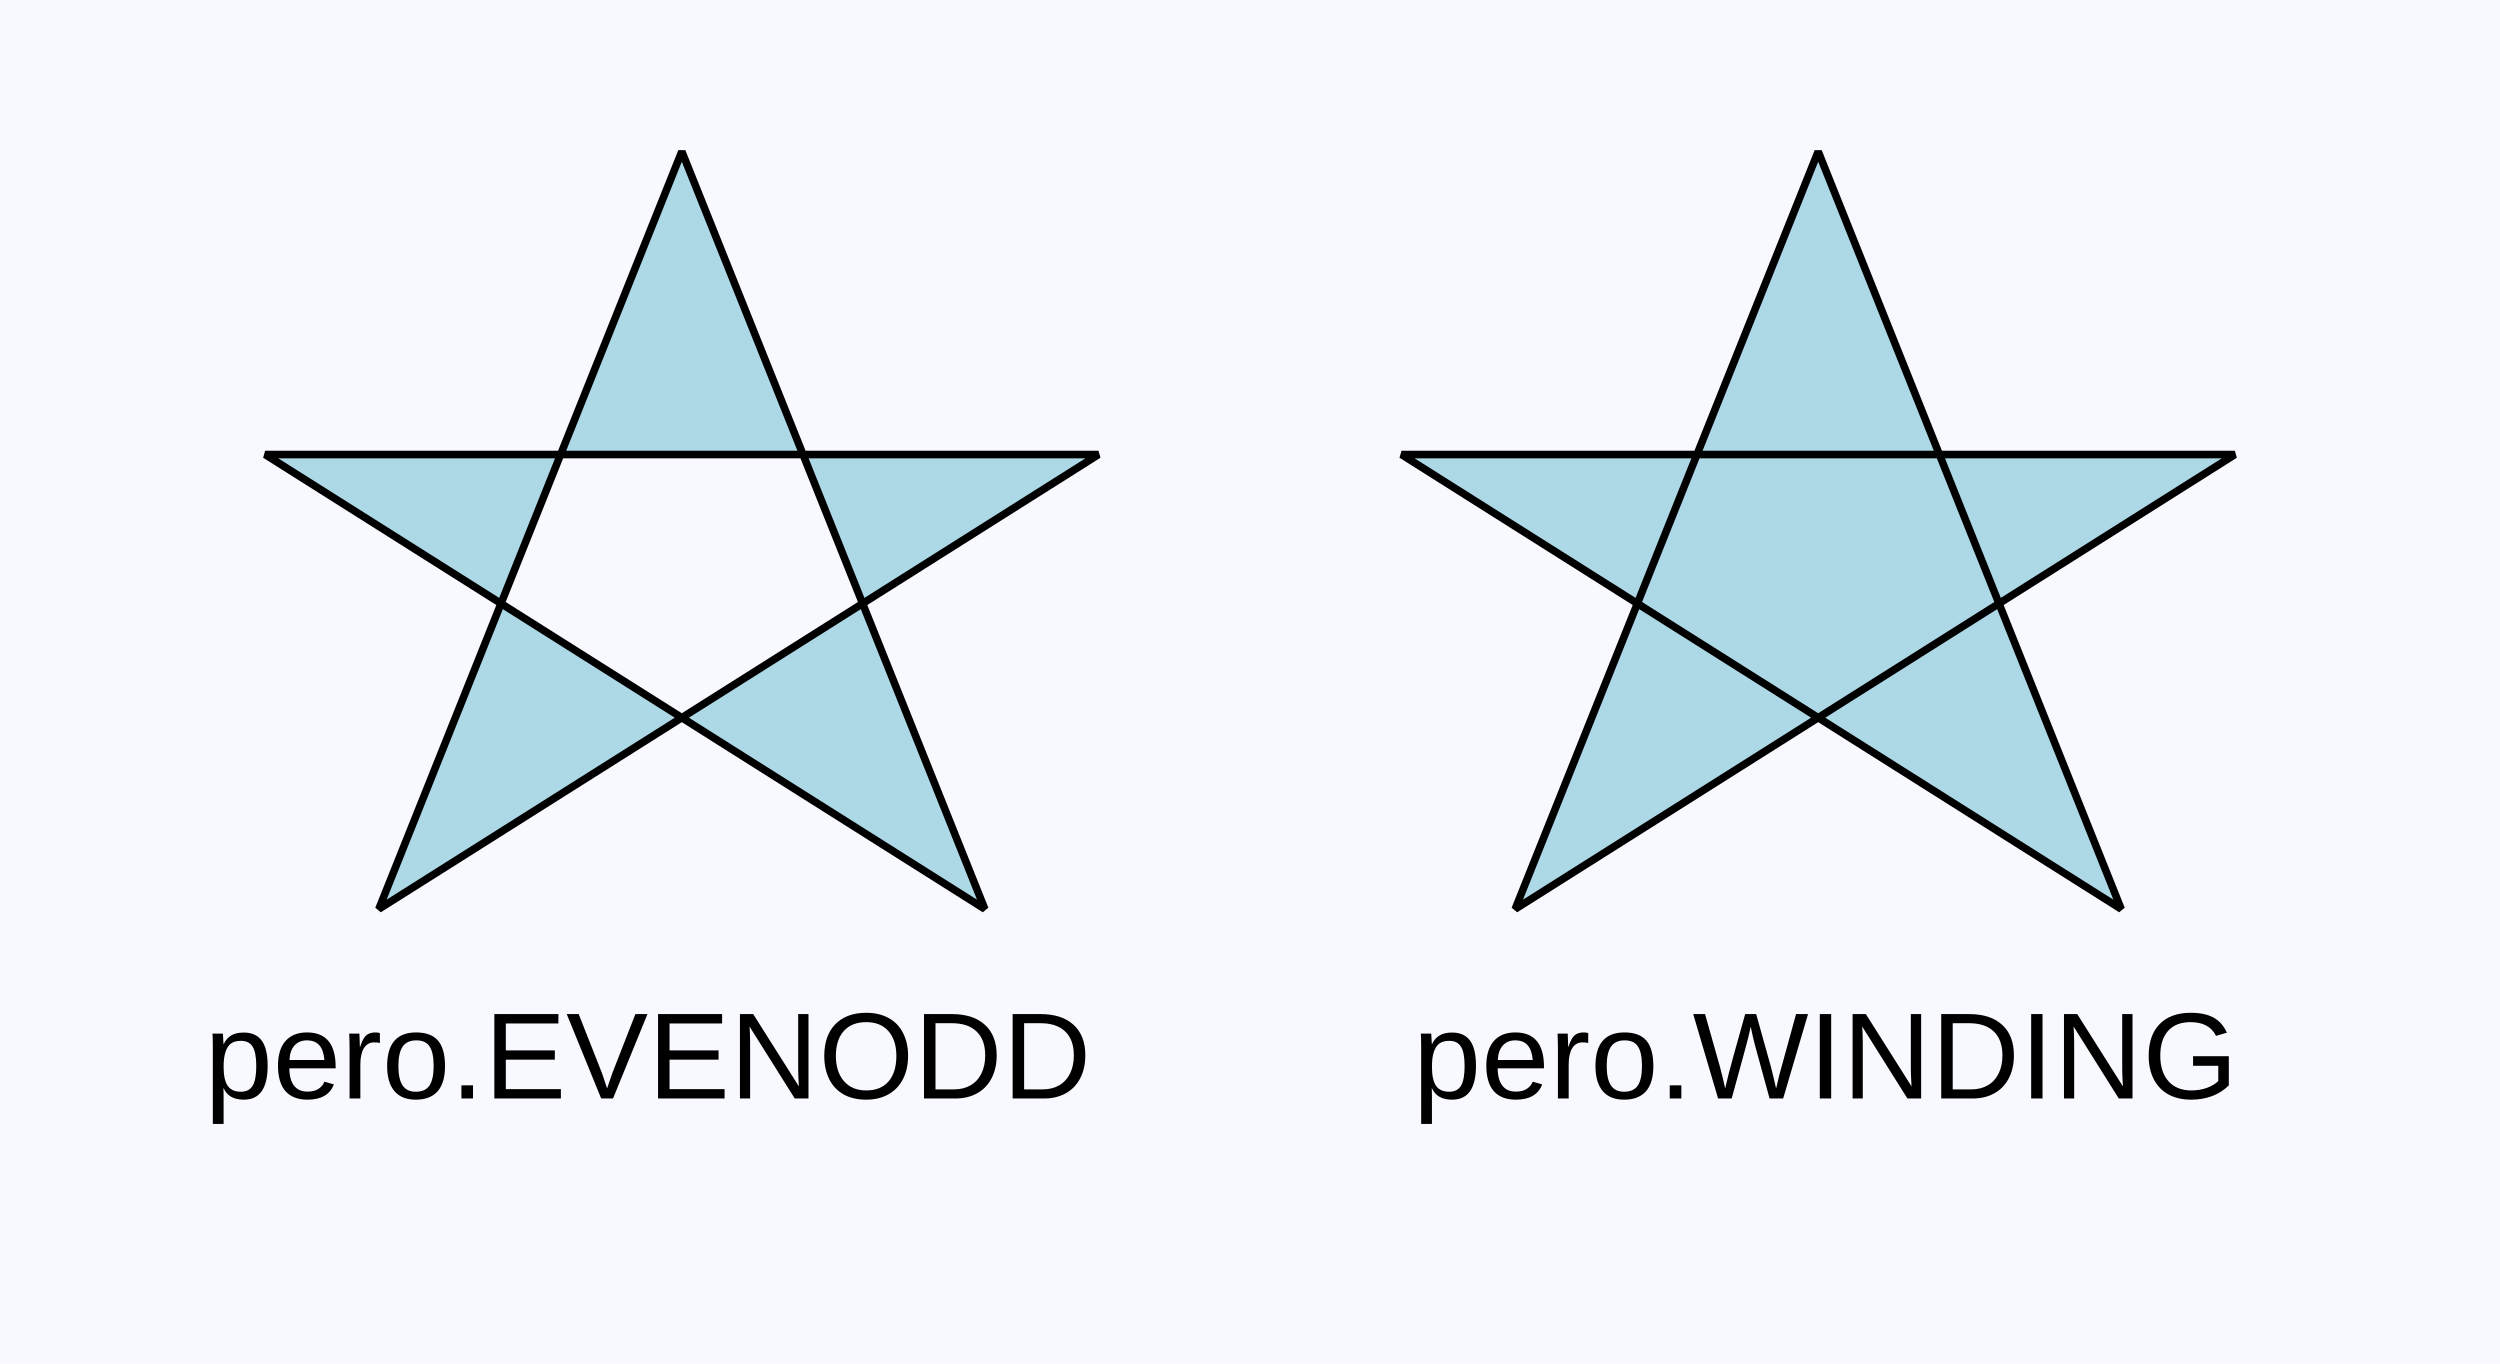
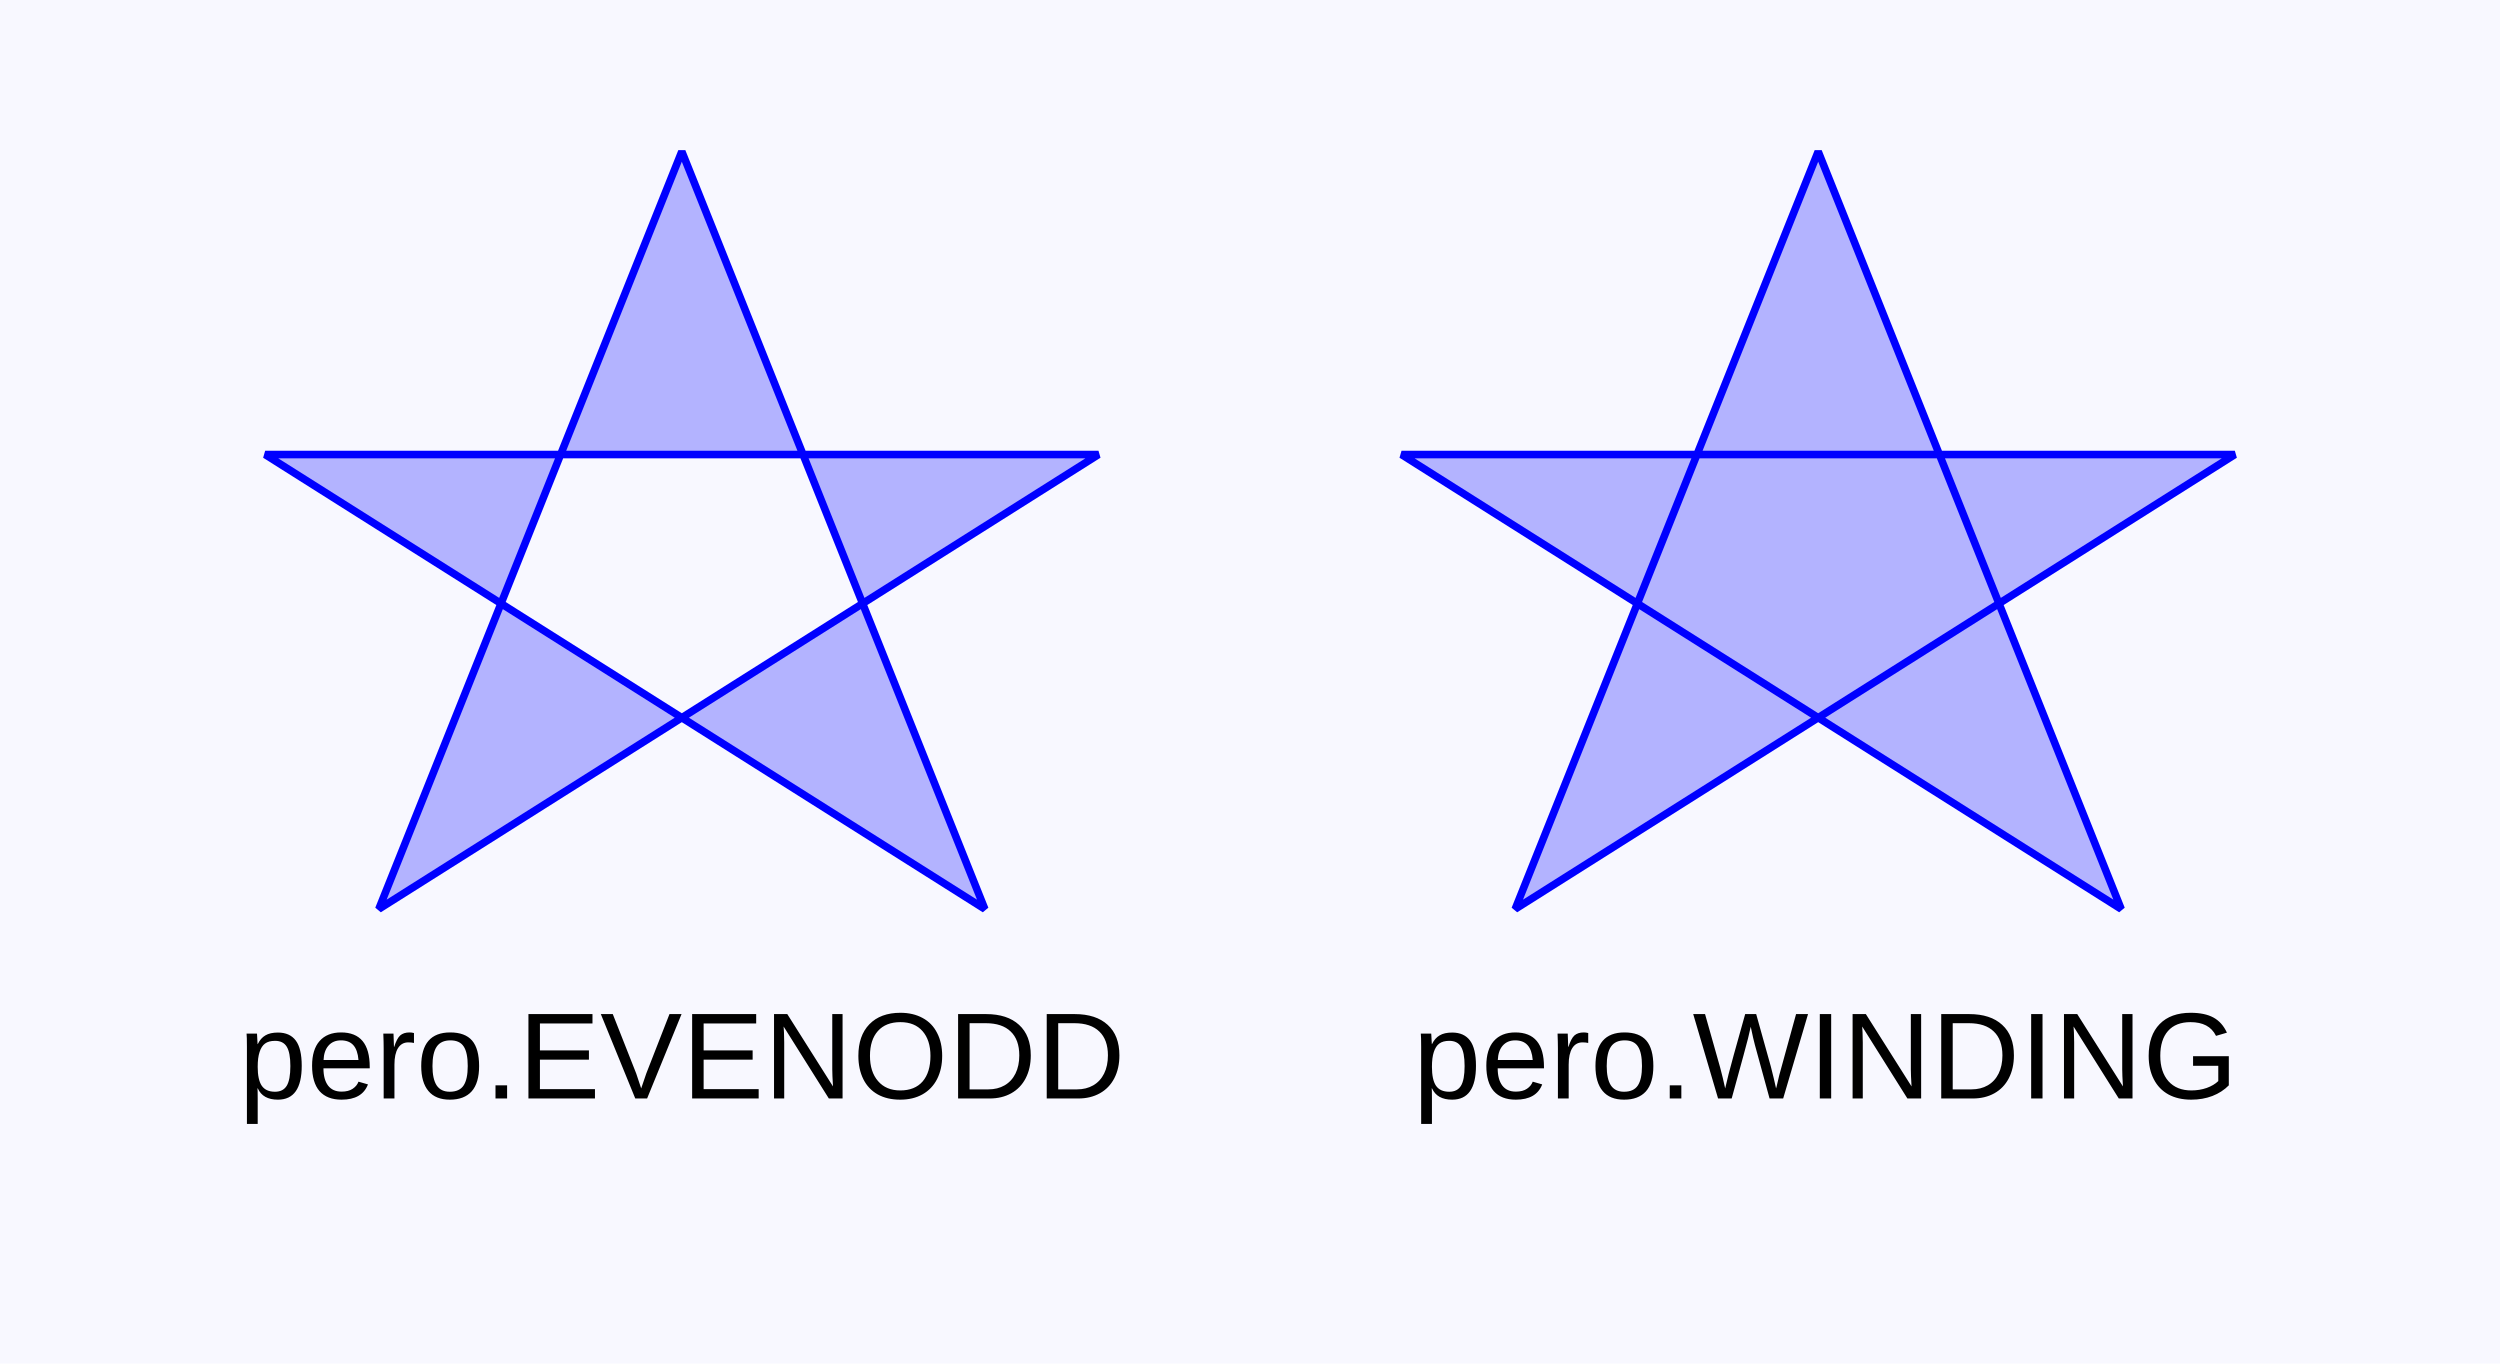
<svg xmlns="http://www.w3.org/2000/svg" width="330" height="180">
  <rect x="0.0" y="0.0" width="330.0" height="180.0" stroke="#000000" stroke-width="0.0" stroke-linecap="square" stroke-linejoin="bevel" fill="#f8f8ff" />
-   <path stroke="#000000" stroke-width="1.0" stroke-linecap="square" stroke-linejoin="bevel" fill="#add8e6" fill-rule="evenodd" d="     M90.0 20.0     L130.0 120.0     L35.0 60.0     L145.0 60.0     L50.0 120.0     Z" />
-   <text x="27.0" y="145.0" font-family="Arial" font-size="16.2" text-anchor="left" fill="#000000">pero.EVENODD</text>
-   <path stroke="#000000" stroke-width="1.0" stroke-linecap="square" stroke-linejoin="bevel" fill="#add8e6" fill-rule="nonzero" d="     M240.0 20.0     L280.0 120.0     L185.0 60.0     L295.0 60.0     L200.0 120.0     Z" />
+   <path stroke="#0000ff" stroke-width="1.0" stroke-linecap="square" stroke-linejoin="bevel" fill="#b3b3ff" fill-rule="evenodd" d="     M90.0 20.0     L130.0 120.0     L35.0 60.0     L145.0 60.0     L50.0 120.0     Z" />
+   <text x="31.5" y="145.0" font-family="Arial" font-size="16.2" text-anchor="left" fill="#000000">pero.EVENODD</text>
+   <path stroke="#0000ff" stroke-width="1.0" stroke-linecap="square" stroke-linejoin="bevel" fill="#b3b3ff" fill-rule="nonzero" d="     M240.0 20.0     L280.0 120.0     L185.0 60.0     L295.0 60.0     L200.0 120.0     Z" />
  <text x="186.5" y="145.0" font-family="Arial" font-size="16.2" text-anchor="left" fill="#000000">pero.WINDING</text>
</svg>
